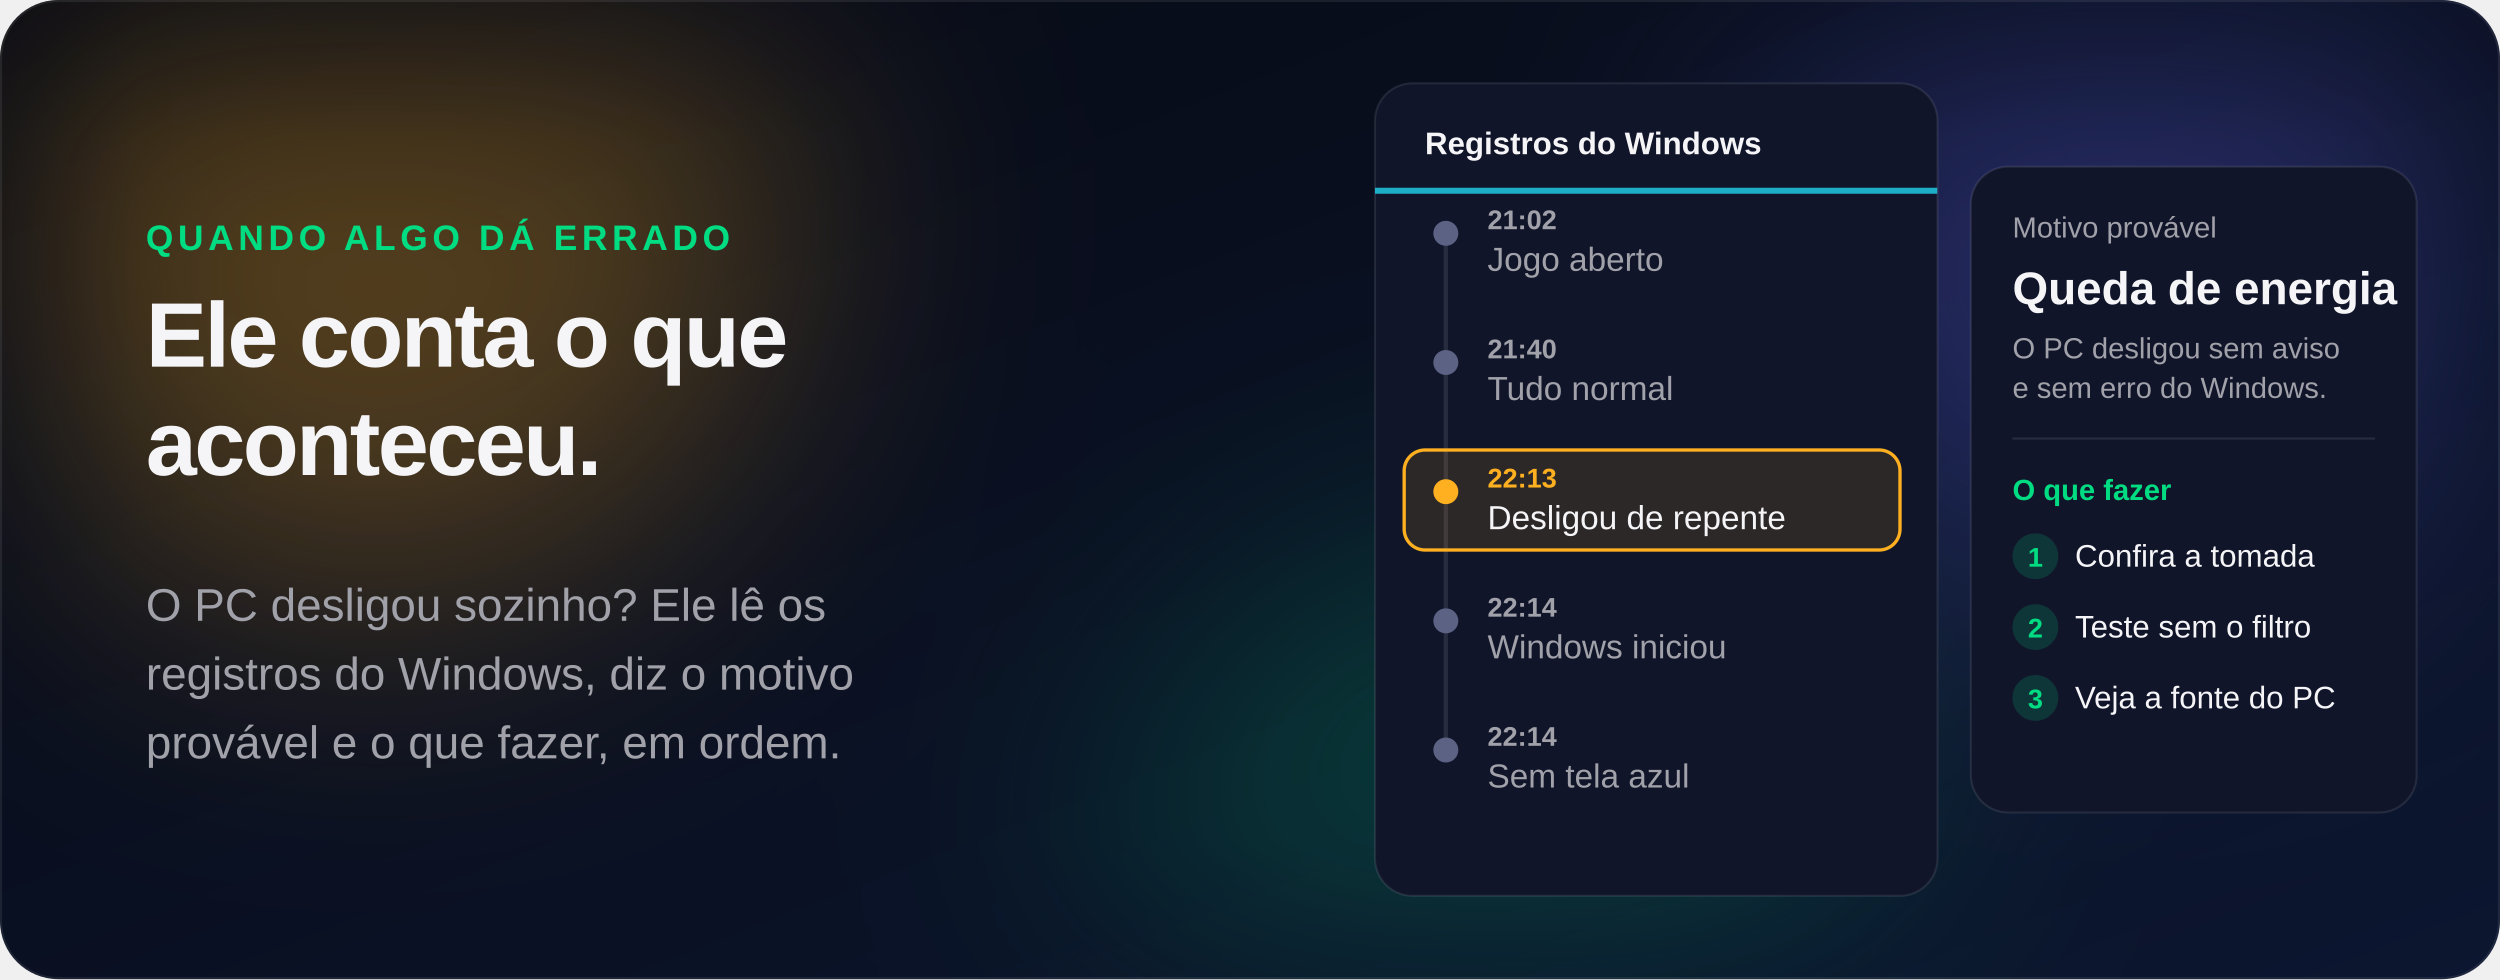
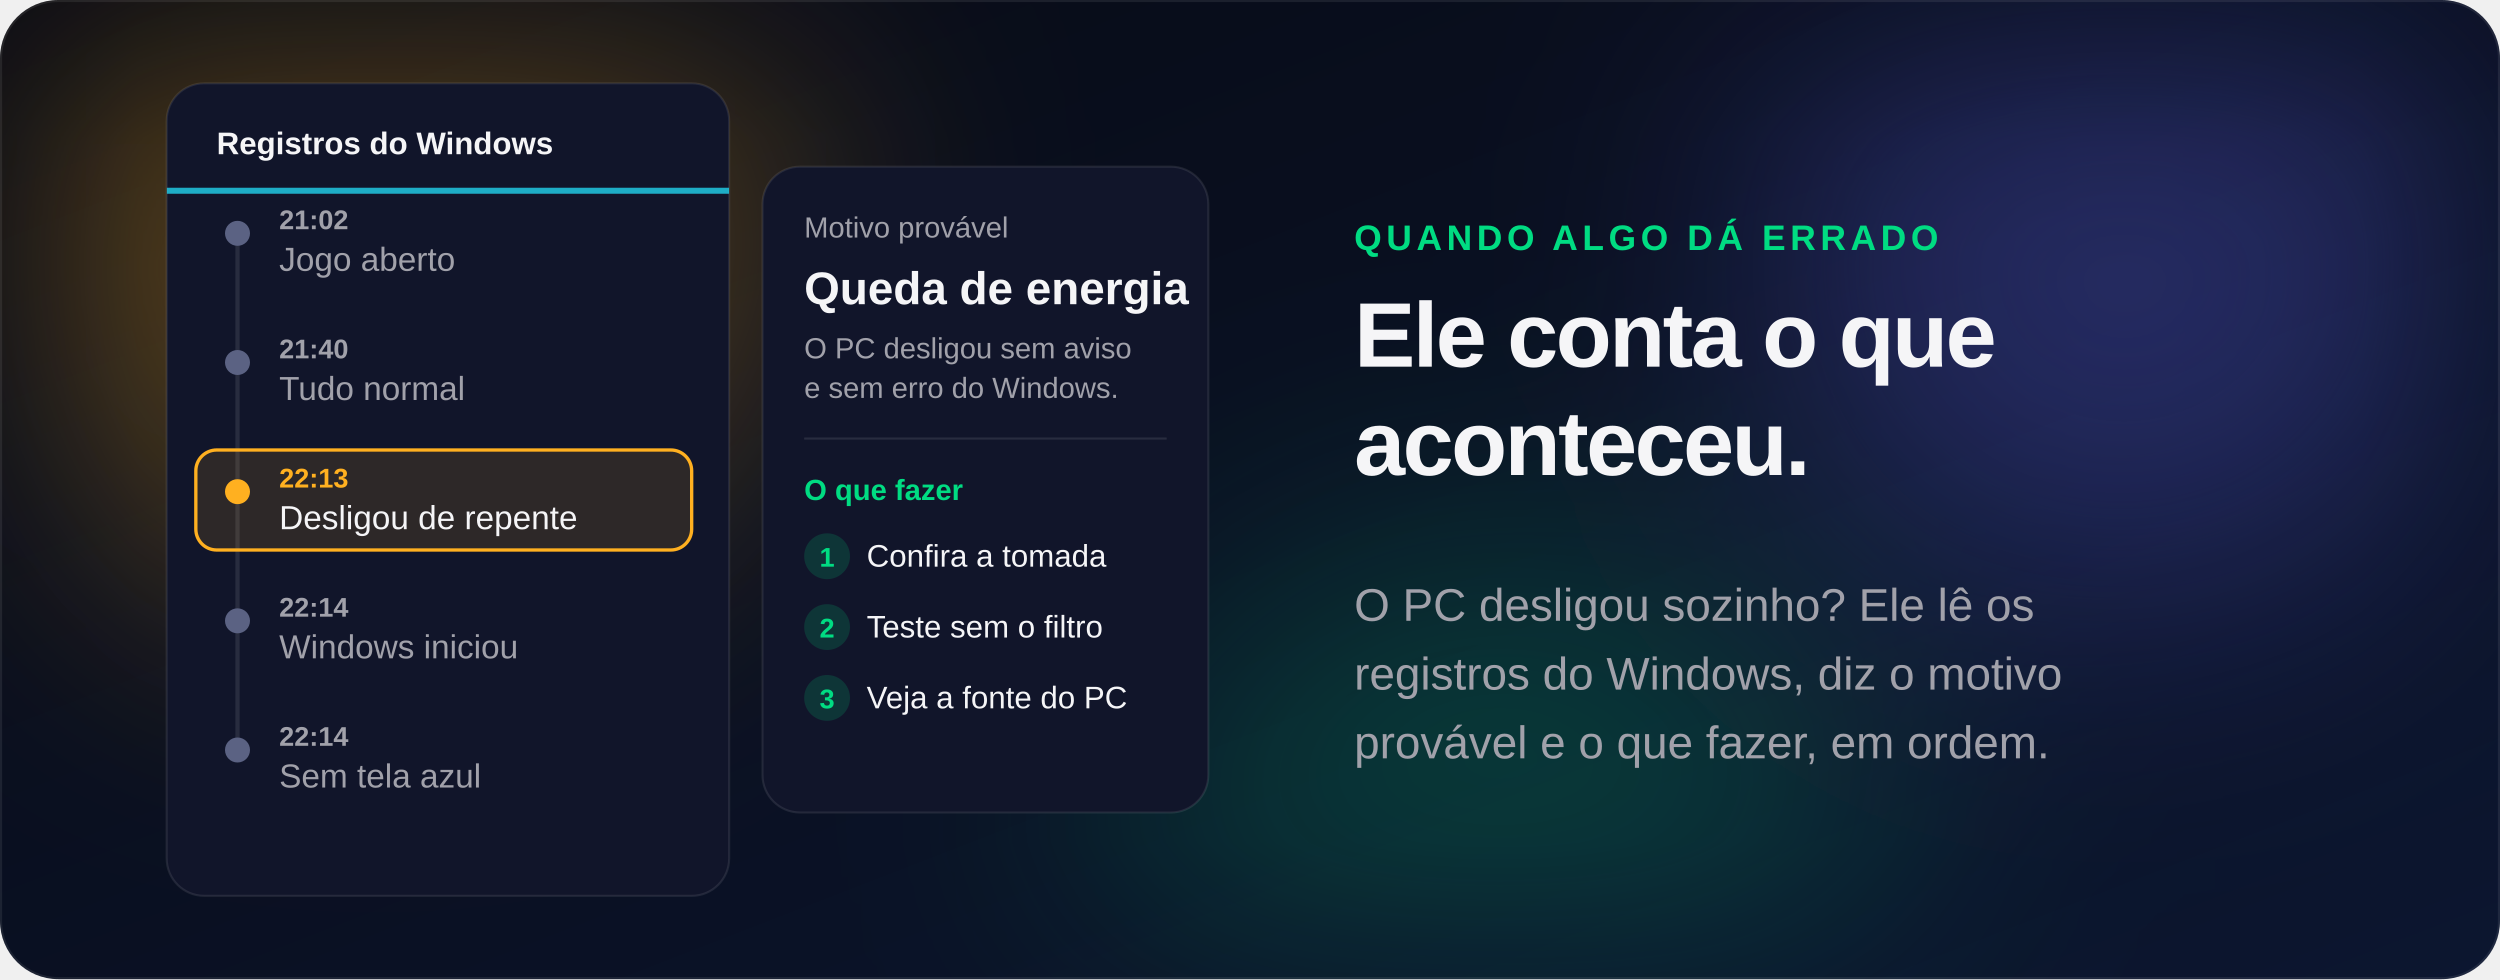
<svg xmlns="http://www.w3.org/2000/svg" width="1200" height="470" viewBox="0 0 1200 470">
  <style>
    text { font-family: 'Segoe UI Variable Display','Segoe UI',-apple-system,BlinkMacSystemFont,'Helvetica Neue',Arial,sans-serif; }
    .a { transform-box: fill-box; transform-origin: center; }
    @keyframes deriva1 { 50% { transform: translate(60px, -30px) scale(1.12); } }
    @keyframes deriva2 { 50% { transform: translate(-70px, 40px) scale(.92); } }
    @keyframes deriva3 { 50% { transform: translate(40px, 50px) scale(1.08); } }
    .b1 { animation: deriva1 18s ease-in-out infinite; }
    .b2 { animation: deriva2 22s ease-in-out infinite; }
    .b3 { animation: deriva3 26s ease-in-out infinite; }
    
@keyframes varre { 0% { transform: translateY(0); opacity: 0; } 5% { opacity: .8; } 40% { transform: translateY(315px); opacity: .8; } 44%, 100% { transform: translateY(315px); opacity: 0; } }
@keyframes marca { 0%, 100% { opacity: .55; } 50% { opacity: 1; } }
@keyframes conclui { 0%, 30% { opacity: 0; transform: translateX(16px); } 40%, 92% { opacity: 1; transform: none; } 100% { opacity: 0; } }
.varre { transform-box: view-box; animation: varre 7s ease-in-out infinite; }
.marca { animation: marca 2.2s ease-in-out infinite; }
.conclui { animation: conclui 7s cubic-bezier(.2,.8,.2,1) infinite both; animation-delay: -3.5s; }
@media (prefers-reduced-motion: reduce) { * { animation: none !important; }  }</style>
  <defs>
    <linearGradient id="f1200x470" x1="0" y1="0" x2="1" y2="1">
      <stop offset="0" stop-color="#070a14" />
      <stop offset="1" stop-color="#0c1630" />
    </linearGradient>
    <filter id="nevf1200x470" x="-50%" y="-50%" width="200%" height="200%">
      <feGaussianBlur stdDeviation="70" />
    </filter>
    <clipPath id="cf1200x470">
      <rect width="1200" height="470" rx="28" />
    </clipPath>
  </defs>
  <g clip-path="url(#cf1200x470)">
    <rect width="1200" height="470" fill="url(#f1200x470)" />
    <g filter="url(#nevf1200x470)" opacity="0.3">
      <circle class="a b1" cx="180.0" cy="94.0" r="197.4" fill="#ffb020" />
      <circle class="a b2" cx="1020.0" cy="117.5" r="169.2" fill="#6366f1" />
      <circle class="a b3" cx="720.0" cy="446.5" r="188.0" fill="#00DC82" opacity=".7" />
    </g>
    <rect width="1200" height="470" rx="28" fill="none" stroke="#ffffff" stroke-opacity=".08" stroke-width="2" />
  </g>
-   <text x="70" y="120" font-size="17" font-weight="700" letter-spacing="2.2" fill="#00DC82">QUANDO ALGO DÁ ERRADO</text>
-   <text x="70" y="176" font-size="44" font-weight="700" letter-spacing="-1.2" fill="#f5f5f7">Ele conta o que</text>
-   <text x="70" y="228" font-size="44" font-weight="700" letter-spacing="-1.2" fill="#f5f5f7">aconteceu.</text>
-   <text x="70" y="298" font-size="22" fill="#a1a1aa">O PC desligou sozinho? Ele lê os</text>
-   <text x="70" y="331" font-size="22" fill="#a1a1aa">registros do Windows, diz o motivo</text>
-   <text x="70" y="364" font-size="22" fill="#a1a1aa">provável e o que fazer, em ordem.</text>
-   <rect x="660" y="40" width="270" height="390" rx="18" fill="#11152a" stroke="#ffffff" stroke-opacity=".09" />
-   <text x="684" y="74" font-size="15" font-weight="600" fill="#f5f5f7">Registros do Windows</text>
-   <rect x="693" y="110" width="2" height="250" fill="#fff" fill-opacity=".1" />
-   <circle cx="694" cy="112" r="6" fill="#5b6283" />
-   <text x="714" y="110" font-size="13" font-weight="700" fill="#a1a1aa">21:02</text>
-   <text x="714" y="130" font-size="16" fill="#a1a1aa">Jogo aberto</text>
-   <circle cx="694" cy="174" r="6" fill="#5b6283" />
-   <text x="714" y="172" font-size="13" font-weight="700" fill="#a1a1aa">21:40</text>
-   <text x="714" y="192" font-size="16" fill="#a1a1aa">Tudo normal</text>
-   <rect class="marca" x="674" y="216" width="238" height="48" rx="10" fill="#ffb020" fill-opacity=".12" stroke="#ffb020" stroke-width="1.6" />
-   <circle cx="694" cy="236" r="6" fill="#ffb020" />
-   <text x="714" y="234" font-size="13" font-weight="700" fill="#ffb020">22:13</text>
-   <text x="714" y="254" font-size="16" fill="#f5f5f7">Desligou de repente</text>
-   <circle cx="694" cy="298" r="6" fill="#5b6283" />
-   <text x="714" y="296" font-size="13" font-weight="700" fill="#a1a1aa">22:14</text>
-   <text x="714" y="316" font-size="16" fill="#a1a1aa">Windows iniciou</text>
-   <circle cx="694" cy="360" r="6" fill="#5b6283" />
-   <text x="714" y="358" font-size="13" font-weight="700" fill="#a1a1aa">22:14</text>
-   <text x="714" y="378" font-size="16" fill="#a1a1aa">Sem tela azul</text>
+   <text x="650" y="120" font-size="17" font-weight="700" letter-spacing="2.2" fill="#00DC82">QUANDO ALGO DÁ ERRADO</text>
+   <text x="650" y="176" font-size="44" font-weight="700" letter-spacing="-1.2" fill="#f5f5f7">Ele conta o que</text>
+   <text x="650" y="228" font-size="44" font-weight="700" letter-spacing="-1.2" fill="#f5f5f7">aconteceu.</text>
+   <text x="650" y="298" font-size="22" fill="#a1a1aa">O PC desligou sozinho? Ele lê os</text>
+   <text x="650" y="331" font-size="22" fill="#a1a1aa">registros do Windows, diz o motivo</text>
+   <text x="650" y="364" font-size="22" fill="#a1a1aa">provável e o que fazer, em ordem.</text>
+   <rect x="80" y="40" width="270" height="390" rx="18" fill="#11152a" stroke="#ffffff" stroke-opacity=".09" />
+   <text x="104" y="74" font-size="15" font-weight="600" fill="#f5f5f7">Registros do Windows</text>
+   <rect x="113" y="110" width="2" height="250" fill="#fff" fill-opacity=".1" />
+   <circle cx="114" cy="112" r="6" fill="#5b6283" />
+   <text x="134" y="110" font-size="13" font-weight="700" fill="#a1a1aa">21:02</text>
+   <text x="134" y="130" font-size="16" fill="#a1a1aa">Jogo aberto</text>
+   <circle cx="114" cy="174" r="6" fill="#5b6283" />
+   <text x="134" y="172" font-size="13" font-weight="700" fill="#a1a1aa">21:40</text>
+   <text x="134" y="192" font-size="16" fill="#a1a1aa">Tudo normal</text>
+   <rect class="marca" x="94" y="216" width="238" height="48" rx="10" fill="#ffb020" fill-opacity=".12" stroke="#ffb020" stroke-width="1.6" />
+   <circle cx="114" cy="236" r="6" fill="#ffb020" />
+   <text x="134" y="234" font-size="13" font-weight="700" fill="#ffb020">22:13</text>
+   <text x="134" y="254" font-size="16" fill="#f5f5f7">Desligou de repente</text>
+   <circle cx="114" cy="298" r="6" fill="#5b6283" />
+   <text x="134" y="296" font-size="13" font-weight="700" fill="#a1a1aa">22:14</text>
+   <text x="134" y="316" font-size="16" fill="#a1a1aa">Windows iniciou</text>
+   <circle cx="114" cy="360" r="6" fill="#5b6283" />
+   <text x="134" y="358" font-size="13" font-weight="700" fill="#a1a1aa">22:14</text>
+   <text x="134" y="378" font-size="16" fill="#a1a1aa">Sem tela azul</text>
  <clipPath id="reg">
-     <rect x="660" y="90" width="270" height="320" />
+     <rect x="80" y="90" width="270" height="320" />
  </clipPath>
  <g clip-path="url(#reg)">
-     <rect class="varre" x="660" y="90" width="270" height="3" fill="#22d3ee" opacity=".8" />
+     <rect class="varre" x="80" y="90" width="270" height="3" fill="#22d3ee" opacity=".8" />
  </g>
  <g class="conclui">
-     <rect x="946" y="80" width="214" height="310" rx="18" fill="#11152a" stroke="#ffffff" stroke-opacity=".09" />
-     <text x="966" y="114" font-size="14" fill="#a1a1aa">Motivo provável</text>
-     <text x="966" y="146" font-size="22" font-weight="700" fill="#f5f5f7">Queda de energia</text>
-     <text x="966" y="172" font-size="14" fill="#a1a1aa">O PC desligou sem aviso</text>
-     <text x="966" y="191" font-size="14" fill="#a1a1aa">e sem erro do Windows.</text>
-     <rect x="966" y="210" width="174" height="1" fill="#fff" fill-opacity=".1" />
-     <text x="966" y="240" font-size="14" font-weight="600" fill="#00DC82">O que fazer</text>
-     <circle cx="977" cy="267" r="11" fill="#00DC82" fill-opacity=".16" />
-     <text x="977" y="272" text-anchor="middle" font-size="13" font-weight="700" fill="#00DC82">1</text>
-     <text x="996" y="272" font-size="15" fill="#f5f5f7">Confira a tomada</text>
-     <circle cx="977" cy="301" r="11" fill="#00DC82" fill-opacity=".16" />
-     <text x="977" y="306" text-anchor="middle" font-size="13" font-weight="700" fill="#00DC82">2</text>
-     <text x="996" y="306" font-size="15" fill="#f5f5f7">Teste sem o filtro</text>
-     <circle cx="977" cy="335" r="11" fill="#00DC82" fill-opacity=".16" />
-     <text x="977" y="340" text-anchor="middle" font-size="13" font-weight="700" fill="#00DC82">3</text>
-     <text x="996" y="340" font-size="15" fill="#f5f5f7">Veja a fonte do PC</text>
+     <rect x="366" y="80" width="214" height="310" rx="18" fill="#11152a" stroke="#ffffff" stroke-opacity=".09" />
+     <text x="386" y="114" font-size="14" fill="#a1a1aa">Motivo provável</text>
+     <text x="386" y="146" font-size="22" font-weight="700" fill="#f5f5f7">Queda de energia</text>
+     <text x="386" y="172" font-size="14" fill="#a1a1aa">O PC desligou sem aviso</text>
+     <text x="386" y="191" font-size="14" fill="#a1a1aa">e sem erro do Windows.</text>
+     <rect x="386" y="210" width="174" height="1" fill="#fff" fill-opacity=".1" />
+     <text x="386" y="240" font-size="14" font-weight="600" fill="#00DC82">O que fazer</text>
+     <circle cx="397" cy="267" r="11" fill="#00DC82" fill-opacity=".16" />
+     <text x="397" y="272" text-anchor="middle" font-size="13" font-weight="700" fill="#00DC82">1</text>
+     <text x="416" y="272" font-size="15" fill="#f5f5f7">Confira a tomada</text>
+     <circle cx="397" cy="301" r="11" fill="#00DC82" fill-opacity=".16" />
+     <text x="397" y="306" text-anchor="middle" font-size="13" font-weight="700" fill="#00DC82">2</text>
+     <text x="416" y="306" font-size="15" fill="#f5f5f7">Teste sem o filtro</text>
+     <circle cx="397" cy="335" r="11" fill="#00DC82" fill-opacity=".16" />
+     <text x="397" y="340" text-anchor="middle" font-size="13" font-weight="700" fill="#00DC82">3</text>
+     <text x="416" y="340" font-size="15" fill="#f5f5f7">Veja a fonte do PC</text>
  </g>
</svg>
